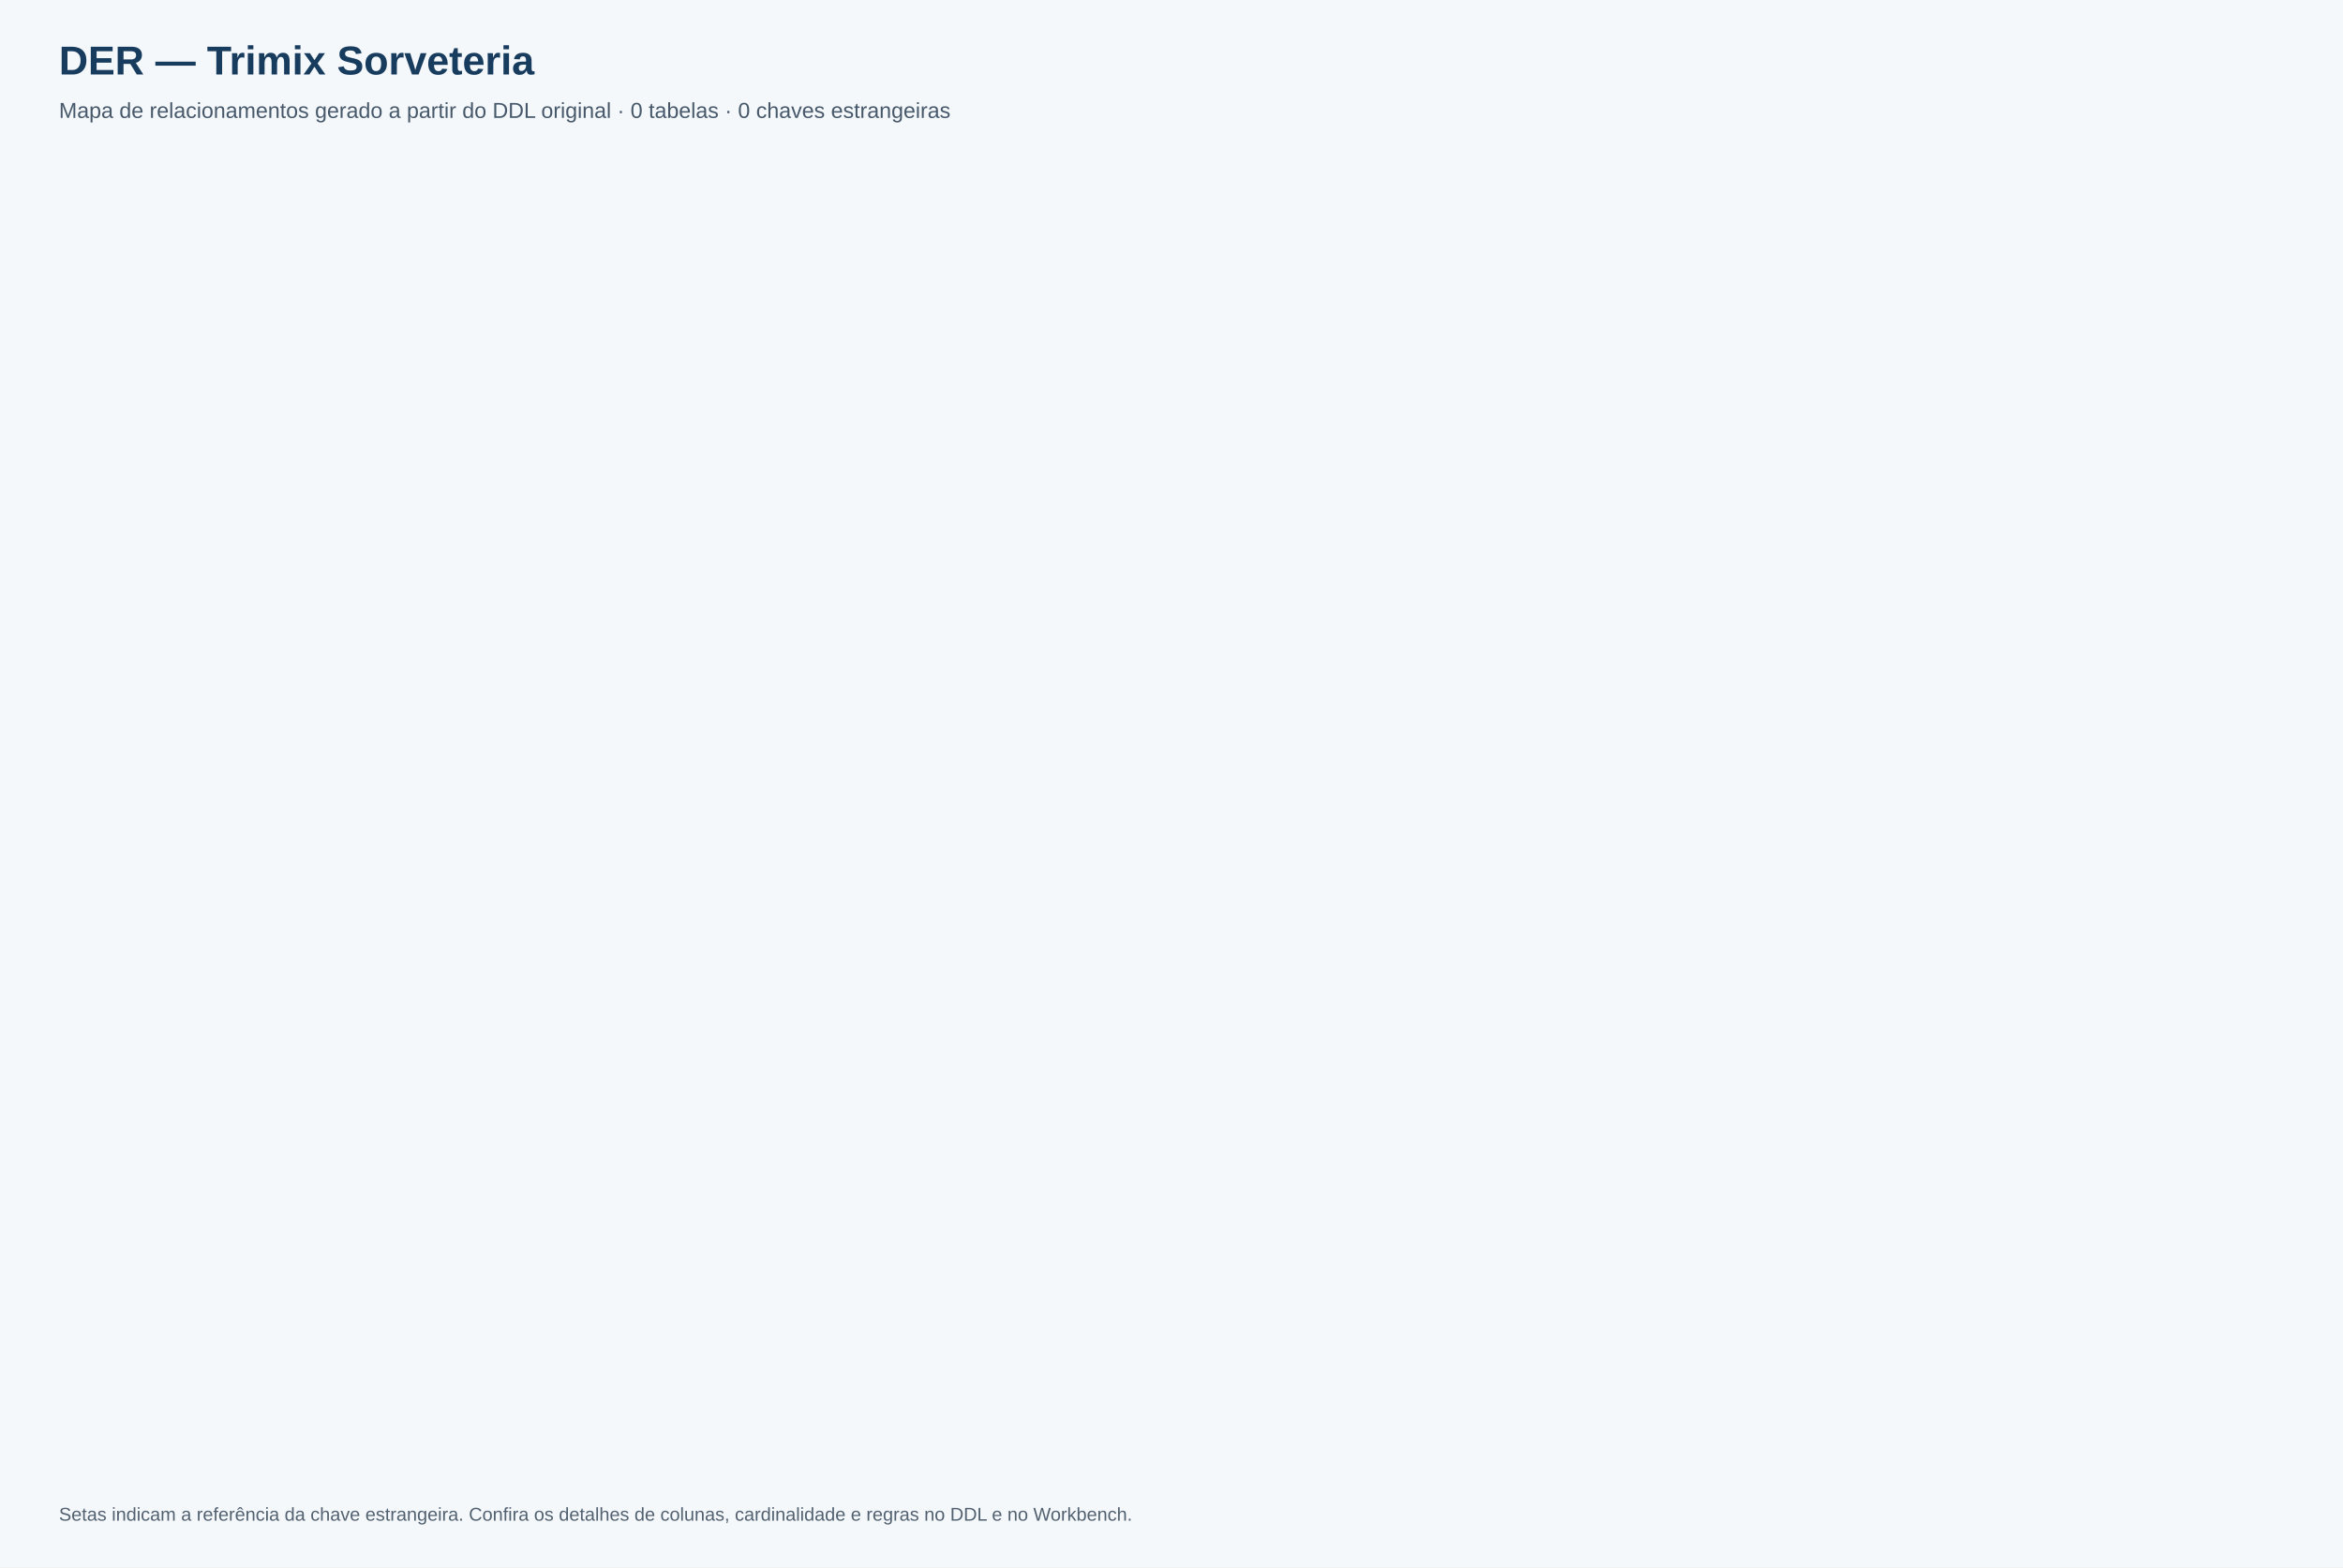
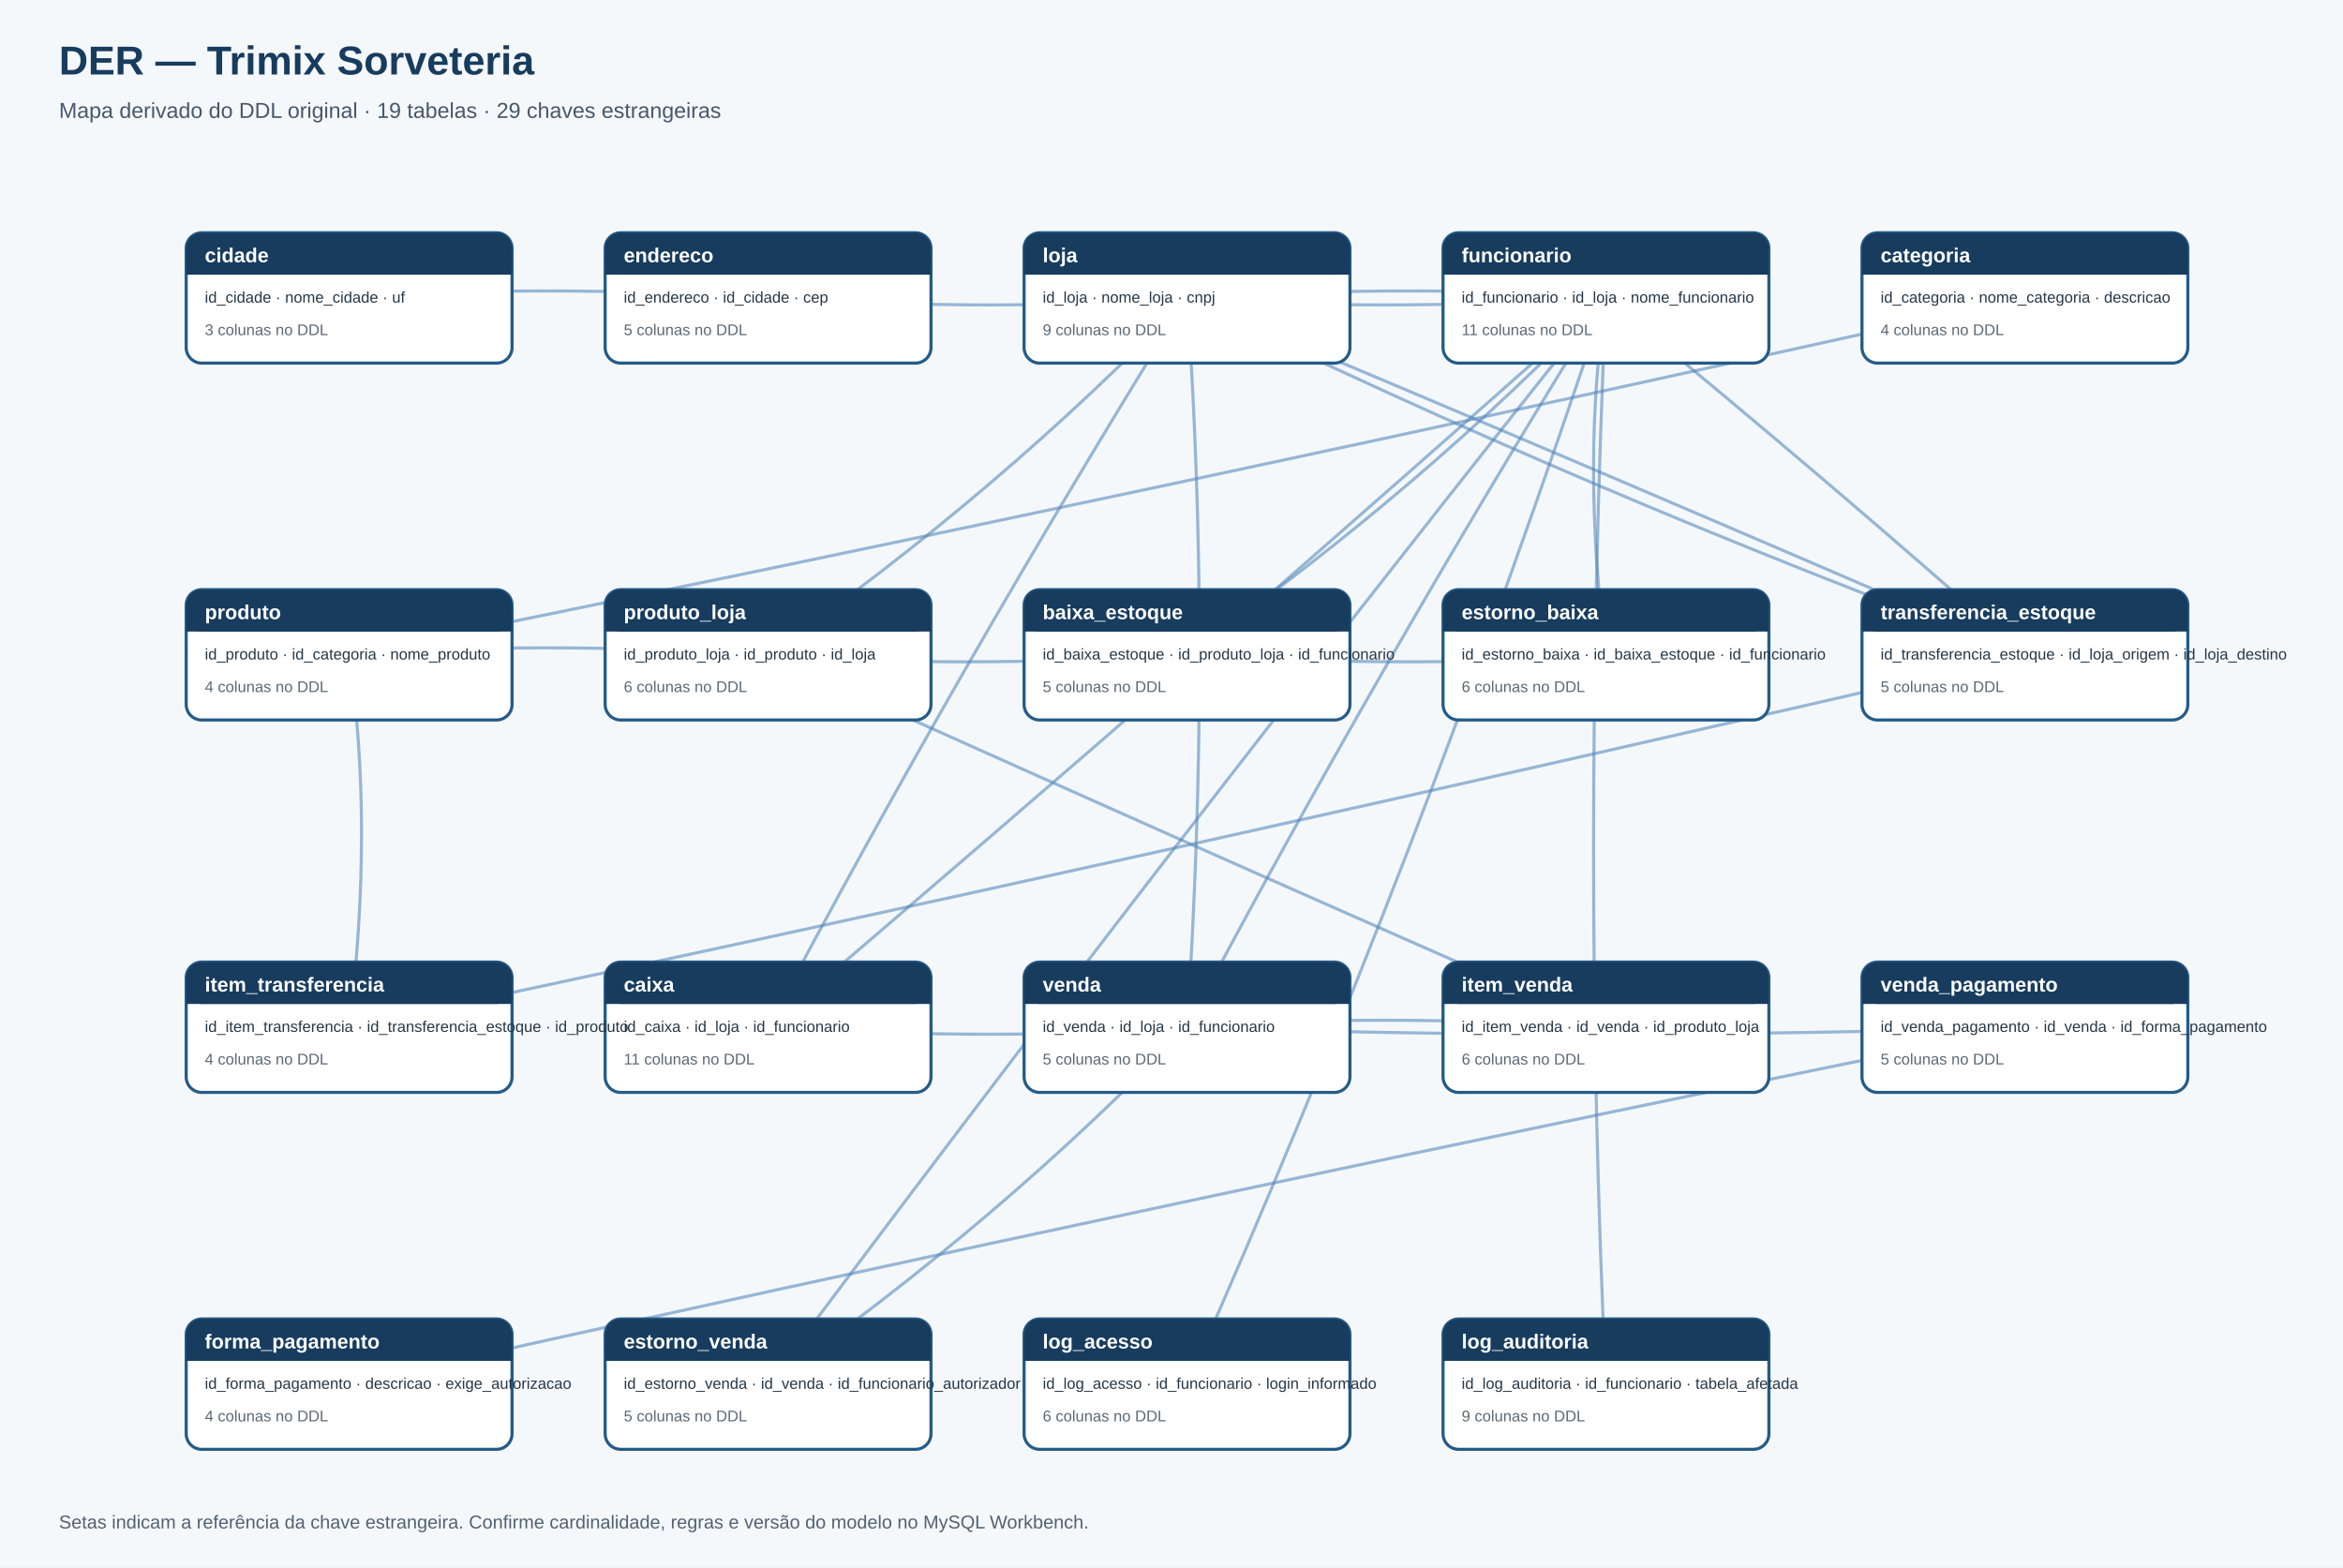
<svg xmlns="http://www.w3.org/2000/svg" width="1510" height="1010" viewBox="0 0 1510 1010">
  <defs>
    <marker id="arrow" markerWidth="8" markerHeight="8" refX="6" refY="3" orient="auto">
      <path d="M0,0 L6,3 L0,6" fill="#4c83b7" />
    </marker>
  </defs>
  <rect width="100%" height="100%" fill="#f5f8fb" />
  <text x="38" y="48" font-family="Arial" font-size="26" font-weight="bold" fill="#173c5e">DER — Trimix Sorveteria</text>
-   <text x="38" y="76" font-family="Arial" font-size="14" fill="#46586a">Mapa de relacionamentos gerado a partir do DDL original · 0 tabelas · 0 chaves estrangeiras</text>
-   <text x="38" y="980" font-family="Arial" font-size="12" fill="#526170">Setas indicam a referência da chave estrangeira. Confira os detalhes de colunas, cardinalidade e regras no DDL e no Workbench.</text>
+   <text x="38" y="76" font-family="Arial" font-size="14" fill="#46586a">Mapa derivado do DDL original · 19 tabelas · 29 chaves estrangeiras</text>
+   <path d="M495,192 Q344,183 225,192" fill="none" stroke="#4c83b7" stroke-width="2" opacity=".56" marker-end="url(#arrow)" />
+   <path d="M765,192 Q646,201 495,192" fill="none" stroke="#4c83b7" stroke-width="2" opacity=".56" marker-end="url(#arrow)" />
+   <path d="M765,192 Q884,201 1035,192" fill="none" stroke="#4c83b7" stroke-width="2" opacity=".56" marker-end="url(#arrow)" />
+   <path d="M1035,192 Q916,183 765,192" fill="none" stroke="#4c83b7" stroke-width="2" opacity=".56" marker-end="url(#arrow)" />
+   <path d="M225,422 Q749,316 1305,192" fill="none" stroke="#4c83b7" stroke-width="2" opacity=".56" marker-end="url(#arrow)" />
+   <path d="M495,422 Q646,316 765,192" fill="none" stroke="#4c83b7" stroke-width="2" opacity=".56" marker-end="url(#arrow)" />
+   <path d="M495,422 Q344,413 225,422" fill="none" stroke="#4c83b7" stroke-width="2" opacity=".56" marker-end="url(#arrow)" />
+   <path d="M765,422 Q916,316 1035,192" fill="none" stroke="#4c83b7" stroke-width="2" opacity=".56" marker-end="url(#arrow)" />
+   <path d="M765,422 Q614,431 495,422" fill="none" stroke="#4c83b7" stroke-width="2" opacity=".56" marker-end="url(#arrow)" />
+   <path d="M495,662 Q781,418 1035,192" fill="none" stroke="#4c83b7" stroke-width="2" opacity=".56" marker-end="url(#arrow)" />
+   <path d="M495,662 Q614,436 765,192" fill="none" stroke="#4c83b7" stroke-width="2" opacity=".56" marker-end="url(#arrow)" />
+   <path d="M1035,422 Q916,431 765,422" fill="none" stroke="#4c83b7" stroke-width="2" opacity=".56" marker-end="url(#arrow)" />
+   <path d="M1035,422 Q1019,298 1035,192" fill="none" stroke="#4c83b7" stroke-width="2" opacity=".56" marker-end="url(#arrow)" />
+   <path d="M765,662 Q646,671 495,662" fill="none" stroke="#4c83b7" stroke-width="2" opacity=".56" marker-end="url(#arrow)" />
+   <path d="M765,662 Q884,436 1035,192" fill="none" stroke="#4c83b7" stroke-width="2" opacity=".56" marker-end="url(#arrow)" />
+   <path d="M765,662 Q781,418 765,192" fill="none" stroke="#4c83b7" stroke-width="2" opacity=".56" marker-end="url(#arrow)" />
+   <path d="M495,892 Q749,551 1035,192" fill="none" stroke="#4c83b7" stroke-width="2" opacity=".56" marker-end="url(#arrow)" />
+   <path d="M495,892 Q646,786 765,662" fill="none" stroke="#4c83b7" stroke-width="2" opacity=".56" marker-end="url(#arrow)" />
+   <path d="M1305,422 Q1019,298 765,192" fill="none" stroke="#4c83b7" stroke-width="2" opacity=".56" marker-end="url(#arrow)" />
+   <path d="M1305,422 Q1186,316 1035,192" fill="none" stroke="#4c83b7" stroke-width="2" opacity=".56" marker-end="url(#arrow)" />
+   <path d="M1305,422 Q1019,316 765,192" fill="none" stroke="#4c83b7" stroke-width="2" opacity=".56" marker-end="url(#arrow)" />
+   <path d="M225,662 Q241,533 225,422" fill="none" stroke="#4c83b7" stroke-width="2" opacity=".56" marker-end="url(#arrow)" />
+   <path d="M225,662 Q749,551 1305,422" fill="none" stroke="#4c83b7" stroke-width="2" opacity=".56" marker-end="url(#arrow)" />
+   <path d="M1035,662 Q781,551 495,422" fill="none" stroke="#4c83b7" stroke-width="2" opacity=".56" marker-end="url(#arrow)" />
+   <path d="M1035,662 Q884,653 765,662" fill="none" stroke="#4c83b7" stroke-width="2" opacity=".56" marker-end="url(#arrow)" />
+   <path d="M765,892 Q916,551 1035,192" fill="none" stroke="#4c83b7" stroke-width="2" opacity=".56" marker-end="url(#arrow)" />
+   <path d="M1035,892 Q1019,551 1035,192" fill="none" stroke="#4c83b7" stroke-width="2" opacity=".56" marker-end="url(#arrow)" />
+   <path d="M1305,662 Q781,768 225,892" fill="none" stroke="#4c83b7" stroke-width="2" opacity=".56" marker-end="url(#arrow)" />
+   <path d="M1305,662 Q1019,671 765,662" fill="none" stroke="#4c83b7" stroke-width="2" opacity=".56" marker-end="url(#arrow)" />
+   <g transform="translate(120 150)">
+     <rect width="210" height="84" rx="10" fill="#fff" stroke="#245b88" stroke-width="2" />
+     <rect width="210" height="27" rx="10" fill="#173c5e" />
+     <path d="M0 17H210V27H0Z" fill="#173c5e" />
+     <text x="12" y="19" font-size="13" font-family="Arial" font-weight="bold" fill="#fff">cidade</text>
+     <text x="12" y="45" font-size="10" font-family="Arial" fill="#263746">id_cidade · nome_cidade · uf</text>
+     <text x="12" y="66" font-size="10" font-family="Arial" fill="#5b6874">3 colunas no DDL</text>
+   </g>
+   <g transform="translate(390 150)">
+     <rect width="210" height="84" rx="10" fill="#fff" stroke="#245b88" stroke-width="2" />
+     <rect width="210" height="27" rx="10" fill="#173c5e" />
+     <path d="M0 17H210V27H0Z" fill="#173c5e" />
+     <text x="12" y="19" font-size="13" font-family="Arial" font-weight="bold" fill="#fff">endereco</text>
+     <text x="12" y="45" font-size="10" font-family="Arial" fill="#263746">id_endereco · id_cidade · cep</text>
+     <text x="12" y="66" font-size="10" font-family="Arial" fill="#5b6874">5 colunas no DDL</text>
+   </g>
+   <g transform="translate(660 150)">
+     <rect width="210" height="84" rx="10" fill="#fff" stroke="#245b88" stroke-width="2" />
+     <rect width="210" height="27" rx="10" fill="#173c5e" />
+     <path d="M0 17H210V27H0Z" fill="#173c5e" />
+     <text x="12" y="19" font-size="13" font-family="Arial" font-weight="bold" fill="#fff">loja</text>
+     <text x="12" y="45" font-size="10" font-family="Arial" fill="#263746">id_loja · nome_loja · cnpj</text>
+     <text x="12" y="66" font-size="10" font-family="Arial" fill="#5b6874">9 colunas no DDL</text>
+   </g>
+   <g transform="translate(930 150)">
+     <rect width="210" height="84" rx="10" fill="#fff" stroke="#245b88" stroke-width="2" />
+     <rect width="210" height="27" rx="10" fill="#173c5e" />
+     <path d="M0 17H210V27H0Z" fill="#173c5e" />
+     <text x="12" y="19" font-size="13" font-family="Arial" font-weight="bold" fill="#fff">funcionario</text>
+     <text x="12" y="45" font-size="10" font-family="Arial" fill="#263746">id_funcionario · id_loja · nome_funcionario</text>
+     <text x="12" y="66" font-size="10" font-family="Arial" fill="#5b6874">11 colunas no DDL</text>
+   </g>
+   <g transform="translate(1200 150)">
+     <rect width="210" height="84" rx="10" fill="#fff" stroke="#245b88" stroke-width="2" />
+     <rect width="210" height="27" rx="10" fill="#173c5e" />
+     <path d="M0 17H210V27H0Z" fill="#173c5e" />
+     <text x="12" y="19" font-size="13" font-family="Arial" font-weight="bold" fill="#fff">categoria</text>
+     <text x="12" y="45" font-size="10" font-family="Arial" fill="#263746">id_categoria · nome_categoria · descricao</text>
+     <text x="12" y="66" font-size="10" font-family="Arial" fill="#5b6874">4 colunas no DDL</text>
+   </g>
+   <g transform="translate(120 380)">
+     <rect width="210" height="84" rx="10" fill="#fff" stroke="#245b88" stroke-width="2" />
+     <rect width="210" height="27" rx="10" fill="#173c5e" />
+     <path d="M0 17H210V27H0Z" fill="#173c5e" />
+     <text x="12" y="19" font-size="13" font-family="Arial" font-weight="bold" fill="#fff">produto</text>
+     <text x="12" y="45" font-size="10" font-family="Arial" fill="#263746">id_produto · id_categoria · nome_produto</text>
+     <text x="12" y="66" font-size="10" font-family="Arial" fill="#5b6874">4 colunas no DDL</text>
+   </g>
+   <g transform="translate(390 380)">
+     <rect width="210" height="84" rx="10" fill="#fff" stroke="#245b88" stroke-width="2" />
+     <rect width="210" height="27" rx="10" fill="#173c5e" />
+     <path d="M0 17H210V27H0Z" fill="#173c5e" />
+     <text x="12" y="19" font-size="13" font-family="Arial" font-weight="bold" fill="#fff">produto_loja</text>
+     <text x="12" y="45" font-size="10" font-family="Arial" fill="#263746">id_produto_loja · id_produto · id_loja</text>
+     <text x="12" y="66" font-size="10" font-family="Arial" fill="#5b6874">6 colunas no DDL</text>
+   </g>
+   <g transform="translate(660 380)">
+     <rect width="210" height="84" rx="10" fill="#fff" stroke="#245b88" stroke-width="2" />
+     <rect width="210" height="27" rx="10" fill="#173c5e" />
+     <path d="M0 17H210V27H0Z" fill="#173c5e" />
+     <text x="12" y="19" font-size="13" font-family="Arial" font-weight="bold" fill="#fff">baixa_estoque</text>
+     <text x="12" y="45" font-size="10" font-family="Arial" fill="#263746">id_baixa_estoque · id_produto_loja · id_funcionario</text>
+     <text x="12" y="66" font-size="10" font-family="Arial" fill="#5b6874">5 colunas no DDL</text>
+   </g>
+   <g transform="translate(390 620)">
+     <rect width="210" height="84" rx="10" fill="#fff" stroke="#245b88" stroke-width="2" />
+     <rect width="210" height="27" rx="10" fill="#173c5e" />
+     <path d="M0 17H210V27H0Z" fill="#173c5e" />
+     <text x="12" y="19" font-size="13" font-family="Arial" font-weight="bold" fill="#fff">caixa</text>
+     <text x="12" y="45" font-size="10" font-family="Arial" fill="#263746">id_caixa · id_loja · id_funcionario</text>
+     <text x="12" y="66" font-size="10" font-family="Arial" fill="#5b6874">11 colunas no DDL</text>
+   </g>
+   <g transform="translate(930 380)">
+     <rect width="210" height="84" rx="10" fill="#fff" stroke="#245b88" stroke-width="2" />
+     <rect width="210" height="27" rx="10" fill="#173c5e" />
+     <path d="M0 17H210V27H0Z" fill="#173c5e" />
+     <text x="12" y="19" font-size="13" font-family="Arial" font-weight="bold" fill="#fff">estorno_baixa</text>
+     <text x="12" y="45" font-size="10" font-family="Arial" fill="#263746">id_estorno_baixa · id_baixa_estoque · id_funcionario</text>
+     <text x="12" y="66" font-size="10" font-family="Arial" fill="#5b6874">6 colunas no DDL</text>
+   </g>
+   <g transform="translate(660 620)">
+     <rect width="210" height="84" rx="10" fill="#fff" stroke="#245b88" stroke-width="2" />
+     <rect width="210" height="27" rx="10" fill="#173c5e" />
+     <path d="M0 17H210V27H0Z" fill="#173c5e" />
+     <text x="12" y="19" font-size="13" font-family="Arial" font-weight="bold" fill="#fff">venda</text>
+     <text x="12" y="45" font-size="10" font-family="Arial" fill="#263746">id_venda · id_loja · id_funcionario</text>
+     <text x="12" y="66" font-size="10" font-family="Arial" fill="#5b6874">5 colunas no DDL</text>
+   </g>
+   <g transform="translate(390 850)">
+     <rect width="210" height="84" rx="10" fill="#fff" stroke="#245b88" stroke-width="2" />
+     <rect width="210" height="27" rx="10" fill="#173c5e" />
+     <path d="M0 17H210V27H0Z" fill="#173c5e" />
+     <text x="12" y="19" font-size="13" font-family="Arial" font-weight="bold" fill="#fff">estorno_venda</text>
+     <text x="12" y="45" font-size="10" font-family="Arial" fill="#263746">id_estorno_venda · id_venda · id_funcionario_autorizador</text>
+     <text x="12" y="66" font-size="10" font-family="Arial" fill="#5b6874">5 colunas no DDL</text>
+   </g>
+   <g transform="translate(120 850)">
+     <rect width="210" height="84" rx="10" fill="#fff" stroke="#245b88" stroke-width="2" />
+     <rect width="210" height="27" rx="10" fill="#173c5e" />
+     <path d="M0 17H210V27H0Z" fill="#173c5e" />
+     <text x="12" y="19" font-size="13" font-family="Arial" font-weight="bold" fill="#fff">forma_pagamento</text>
+     <text x="12" y="45" font-size="10" font-family="Arial" fill="#263746">id_forma_pagamento · descricao · exige_autorizacao</text>
+     <text x="12" y="66" font-size="10" font-family="Arial" fill="#5b6874">4 colunas no DDL</text>
+   </g>
+   <g transform="translate(1200 380)">
+     <rect width="210" height="84" rx="10" fill="#fff" stroke="#245b88" stroke-width="2" />
+     <rect width="210" height="27" rx="10" fill="#173c5e" />
+     <path d="M0 17H210V27H0Z" fill="#173c5e" />
+     <text x="12" y="19" font-size="13" font-family="Arial" font-weight="bold" fill="#fff">transferencia_estoque</text>
+     <text x="12" y="45" font-size="10" font-family="Arial" fill="#263746">id_transferencia_estoque · id_loja_origem · id_loja_destino</text>
+     <text x="12" y="66" font-size="10" font-family="Arial" fill="#5b6874">5 colunas no DDL</text>
+   </g>
+   <g transform="translate(120 620)">
+     <rect width="210" height="84" rx="10" fill="#fff" stroke="#245b88" stroke-width="2" />
+     <rect width="210" height="27" rx="10" fill="#173c5e" />
+     <path d="M0 17H210V27H0Z" fill="#173c5e" />
+     <text x="12" y="19" font-size="13" font-family="Arial" font-weight="bold" fill="#fff">item_transferencia</text>
+     <text x="12" y="45" font-size="10" font-family="Arial" fill="#263746">id_item_transferencia · id_transferencia_estoque · id_produto</text>
+     <text x="12" y="66" font-size="10" font-family="Arial" fill="#5b6874">4 colunas no DDL</text>
+   </g>
+   <g transform="translate(930 620)">
+     <rect width="210" height="84" rx="10" fill="#fff" stroke="#245b88" stroke-width="2" />
+     <rect width="210" height="27" rx="10" fill="#173c5e" />
+     <path d="M0 17H210V27H0Z" fill="#173c5e" />
+     <text x="12" y="19" font-size="13" font-family="Arial" font-weight="bold" fill="#fff">item_venda</text>
+     <text x="12" y="45" font-size="10" font-family="Arial" fill="#263746">id_item_venda · id_venda · id_produto_loja</text>
+     <text x="12" y="66" font-size="10" font-family="Arial" fill="#5b6874">6 colunas no DDL</text>
+   </g>
+   <g transform="translate(660 850)">
+     <rect width="210" height="84" rx="10" fill="#fff" stroke="#245b88" stroke-width="2" />
+     <rect width="210" height="27" rx="10" fill="#173c5e" />
+     <path d="M0 17H210V27H0Z" fill="#173c5e" />
+     <text x="12" y="19" font-size="13" font-family="Arial" font-weight="bold" fill="#fff">log_acesso</text>
+     <text x="12" y="45" font-size="10" font-family="Arial" fill="#263746">id_log_acesso · id_funcionario · login_informado</text>
+     <text x="12" y="66" font-size="10" font-family="Arial" fill="#5b6874">6 colunas no DDL</text>
+   </g>
+   <g transform="translate(930 850)">
+     <rect width="210" height="84" rx="10" fill="#fff" stroke="#245b88" stroke-width="2" />
+     <rect width="210" height="27" rx="10" fill="#173c5e" />
+     <path d="M0 17H210V27H0Z" fill="#173c5e" />
+     <text x="12" y="19" font-size="13" font-family="Arial" font-weight="bold" fill="#fff">log_auditoria</text>
+     <text x="12" y="45" font-size="10" font-family="Arial" fill="#263746">id_log_auditoria · id_funcionario · tabela_afetada</text>
+     <text x="12" y="66" font-size="10" font-family="Arial" fill="#5b6874">9 colunas no DDL</text>
+   </g>
+   <g transform="translate(1200 620)">
+     <rect width="210" height="84" rx="10" fill="#fff" stroke="#245b88" stroke-width="2" />
+     <rect width="210" height="27" rx="10" fill="#173c5e" />
+     <path d="M0 17H210V27H0Z" fill="#173c5e" />
+     <text x="12" y="19" font-size="13" font-family="Arial" font-weight="bold" fill="#fff">venda_pagamento</text>
+     <text x="12" y="45" font-size="10" font-family="Arial" fill="#263746">id_venda_pagamento · id_venda · id_forma_pagamento</text>
+     <text x="12" y="66" font-size="10" font-family="Arial" fill="#5b6874">5 colunas no DDL</text>
+   </g>
+   <text x="38" y="985" font-family="Arial" font-size="12" fill="#526170">Setas indicam a referência da chave estrangeira. Confirme cardinalidade, regras e versão do modelo no MySQL Workbench.</text>
</svg>
